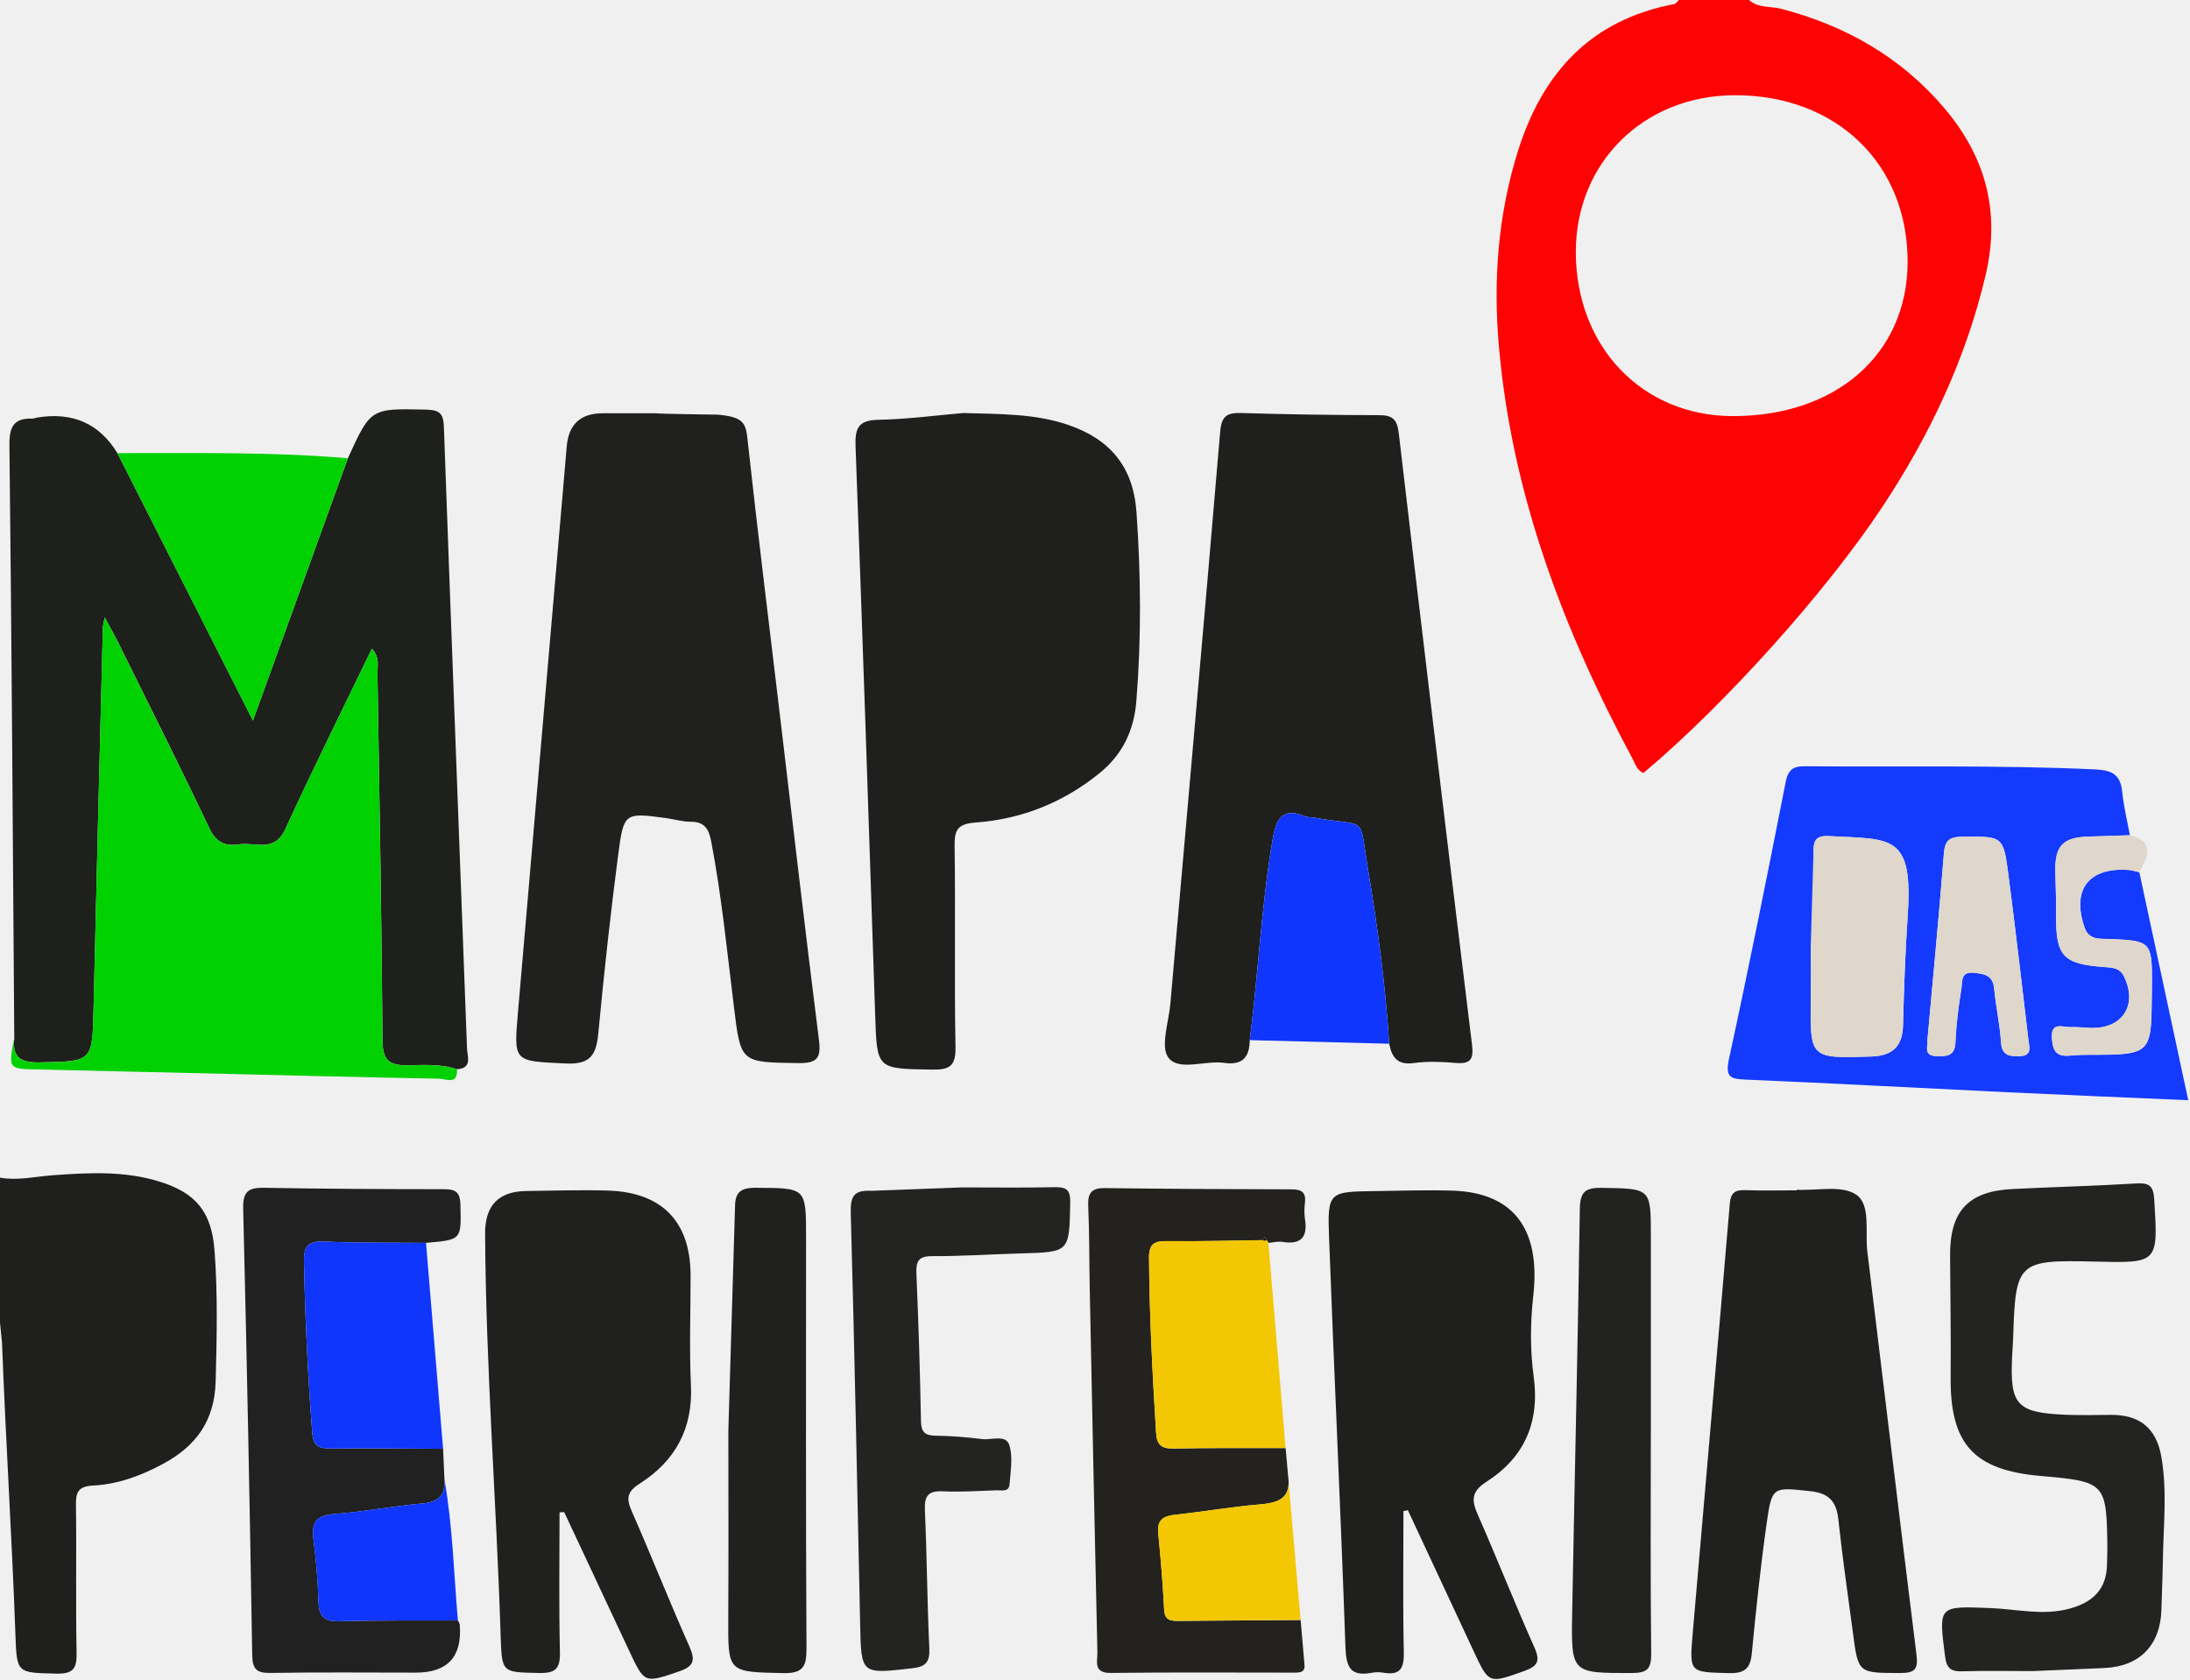
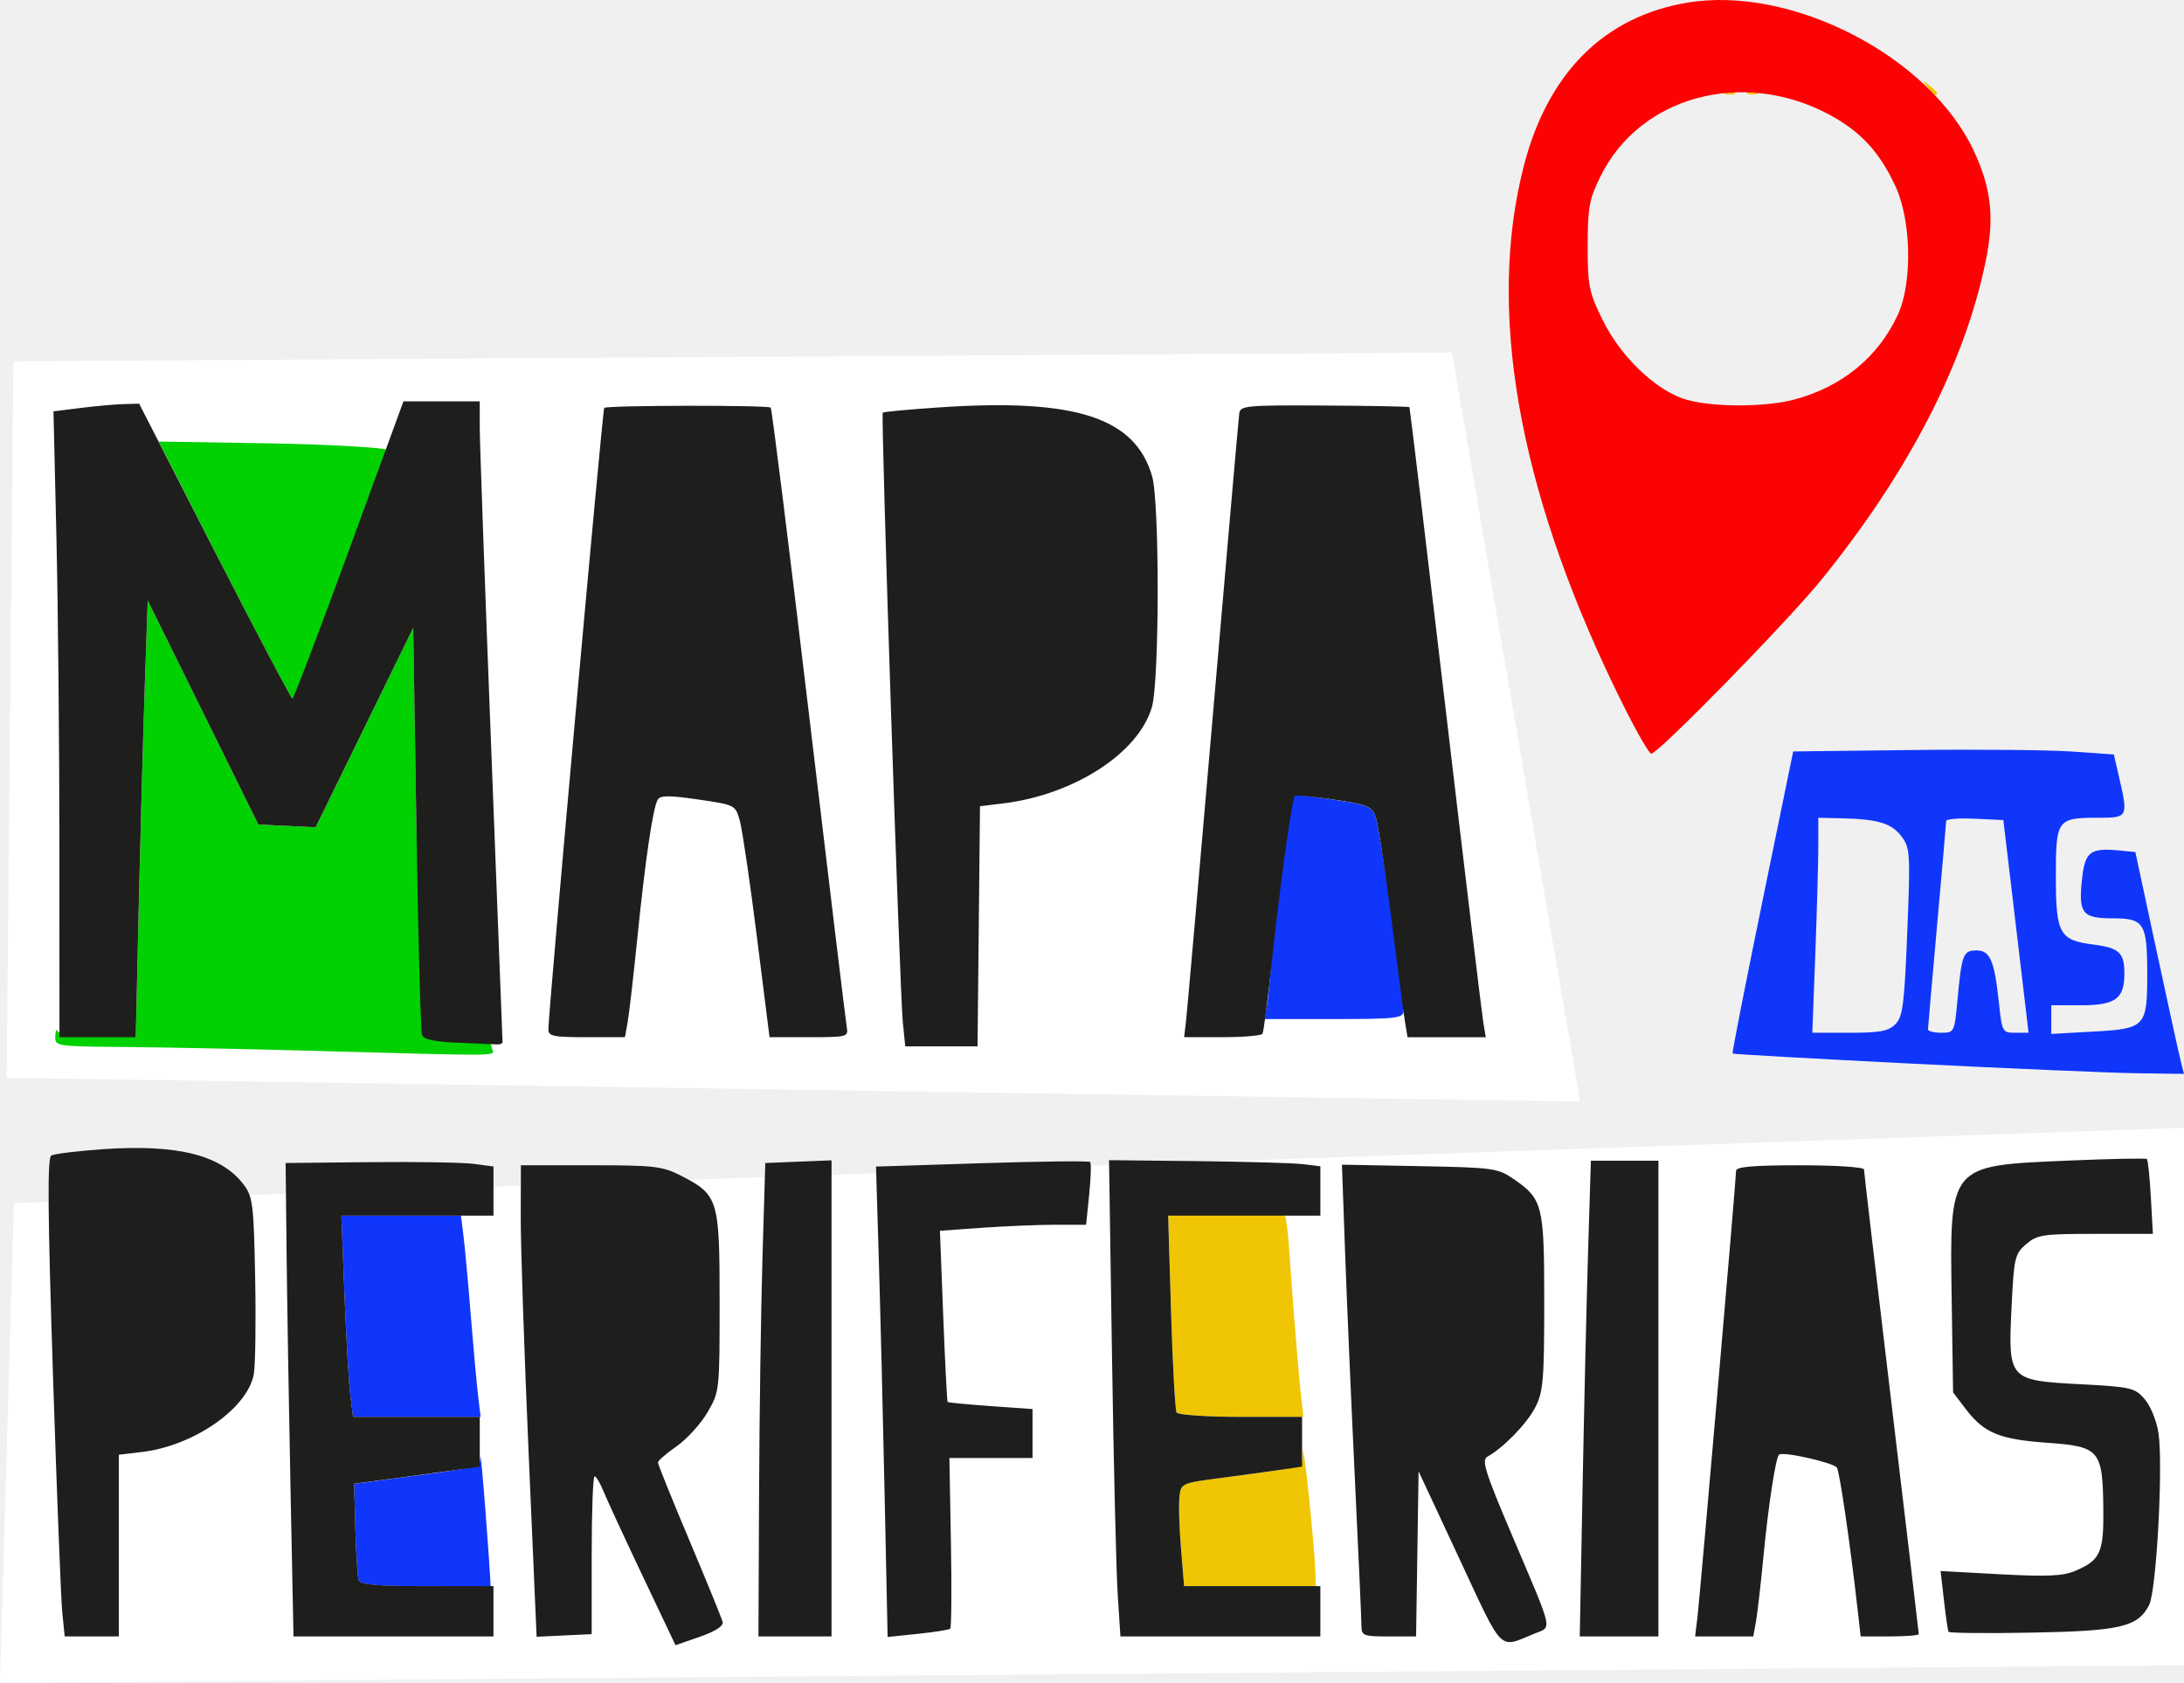
- <svg xmlns="http://www.w3.org/2000/svg" width="511" height="392" viewBox="0 0 511 392" fill="none">
-   <path d="M408.11 0C410.26 1.94 413.13 1.4 415.64 2.06C430.64 5.99 443.55 13.33 453.64 25.19C463.29 36.54 466.81 49.35 463.31 64.21C458.71 83.74 450.32 101.46 439.35 118.09C426.15 138.09 402.34 164.56 383.47 180.38C381.94 179.77 381.56 178.24 380.9 177C364.73 146.85 352.78 115.32 349.75 80.92C348.38 65.4 349.52 50.08 354.22 35.15C359.94 16.97 371.21 4.62 390.63 0.96C391.05 0.88 391.38 0.33 391.75 0C397.21 0 402.66 0 408.12 0L408.11 0ZM404.3 97.1C428.43 97.14 444.99 82.62 445.11 61.3C445.24 38.32 428.54 22.15 404.74 22.22C383.51 22.29 367.65 37.97 367.69 58.86C367.73 80.93 383.18 97.07 404.3 97.1Z" fill="#FE0303" />
-   <path d="M0 274.82C4.15 275.55 8.23 274.55 12.33 274.25C20.69 273.64 29.05 273.2 37.21 275.73C45.85 278.41 49.38 282.91 50.06 291.86C50.83 302.02 50.58 312.18 50.32 322.36C50.09 331.43 45.83 337.36 38.23 341.5C33.06 344.31 27.59 346.36 21.74 346.66C18.22 346.84 17.67 348.22 17.72 351.31C17.88 362.76 17.64 374.21 17.87 385.65C17.95 389.34 17.13 390.64 13.17 390.55C3.99 390.33 3.92 390.55 3.6 381.51C2.79 358.81 1.32 335.98 0.47 313.28L0 308.63L0 274.82Z" fill="#1F1F1D" />
-   <path d="M3.33 242.25C2.99 196.14 2.73 150.03 2.2 103.92C2.15 99.52 3.23 97.55 7.61 97.67C7.96 97.67 8.32 97.5 8.67 97.44C16.936 96.073 23.177 98.837 27.39 105.73C37.7 126.09 48.02 146.45 59.02 168.16C66.8 146.65 73.99 126.79 81.18 106.92C86.52 95.21 86.52 95.3 99.39 95.59C102.31 95.66 103.45 96.27 103.57 99.48C105.3 147.88 107.18 196.27 108.97 244.67C109.04 246.53 110.28 249.29 106.64 249.51C102.76 248.19 98.7 248.56 94.75 248.58C90.48 248.6 89.29 247.02 89.26 242.8C89.03 214.27 88.54 185.75 88.08 157.23C88.05 155.46 88.68 153.43 86.77 151.37C79.86 165.7 72.99 179.49 66.57 193.49C64.01 199.08 59.52 196.46 55.76 197.03C52.65 197.51 50.46 196.66 48.87 193.32C42.02 178.88 34.83 164.6 27.74 150.27C26.82 148.41 25.79 146.61 24.43 144.07C24.17 145.51 24.01 145.99 24 146.48C23.26 176.08 22.51 205.68 21.83 235.29C21.54 247.87 21.61 247.66 9.24 247.91C4.76 248 2.82 246.72 3.34 242.23L3.33 242.25Z" fill="#1E201C" />
-   <path d="M167.32 96.75C174.18 97.33 174.04 99.04 174.56 103.78C176.79 124.16 179.32 144.51 181.74 164.87C184.83 190.82 187.82 216.77 191.09 242.69C191.64 247.08 190.54 248.14 186.21 248.08C172.67 247.88 172.85 248.04 171.21 234.64C169.64 221.86 168.37 209.04 165.95 196.37C165.4 193.48 164.43 191.75 161.16 191.76C159.19 191.76 157.22 191.14 155.25 190.88C145.8 189.63 145.53 189.61 144.26 199.32C142.45 213.17 140.94 227.06 139.62 240.97C139.14 246.02 137.95 248.47 131.95 248.17C119.81 247.57 119.84 248 120.88 235.99C124.68 192.05 128.46 148.11 132.24 104.16C132.68 99.013 135.476 96.44 140.63 96.44C144.81 96.44 148.99 96.44 153.17 96.44C153.17 96.58 167.32 96.76 167.32 96.76V96.75Z" fill="#20201E" />
-   <path d="M291.61 242.71C291.56 246.67 289.95 248.66 285.62 248.03C281.19 247.39 275.14 250.01 272.67 246.86C270.68 244.33 272.7 238.58 273.08 234.27C276.97 189.79 280.95 145.31 284.7 100.82C285.01 97.16 286.19 96.28 289.57 96.38C300.28 96.7 311 96.87 321.72 96.88C324.85 96.88 325.99 97.75 326.38 101.09C331.95 148.67 337.66 196.23 343.47 243.78C343.89 247.23 343.12 248.34 339.64 248.04C336.39 247.76 333.06 247.63 329.85 248.07C326.04 248.59 324.74 246.7 324.15 243.55C323.28 229.81 321.42 216.17 319.17 202.63C317.02 189.67 319.31 193.11 306.69 190.8C305.98 190.67 305.19 190.77 304.54 190.5C299.15 188.25 297.76 191.14 296.96 195.82C294.29 211.35 293.61 227.1 291.61 242.7V242.71Z" fill="#1F1F1D" />
-   <path d="M224.76 96.38C233.59 96.64 241.58 96.52 249.3 99.17C259.05 102.53 264.44 108.93 265.18 119.54C266.21 134.24 266.33 148.89 265.15 163.59C264.59 170.54 261.9 176.09 256.51 180.46C248.08 187.29 238.38 191.16 227.65 191.94C223.49 192.24 222.68 193.6 222.74 197.47C222.97 213.08 222.65 228.69 222.95 244.3C223.04 248.77 221.6 249.67 217.46 249.6C204.56 249.39 204.63 249.56 204.21 236.95C202.74 192.69 201.28 148.42 199.63 104.16C199.47 99.88 200.29 98.05 204.97 97.96C211.85 97.82 218.72 96.9 224.75 96.38H224.76Z" fill="#1F1F1D" />
-   <path d="M3.33 242.25C2.81 246.74 4.75 248.02 9.23 247.93C21.6 247.68 21.53 247.9 21.82 235.31C22.5 205.71 23.26 176.1 23.99 146.5C24 146.02 24.16 145.53 24.42 144.09C25.78 146.63 26.82 148.43 27.73 150.29C34.82 164.62 42.01 178.9 48.86 193.34C50.44 196.68 52.63 197.53 55.75 197.05C59.51 196.48 64 199.1 66.56 193.51C72.97 179.51 79.85 165.71 86.76 151.39C88.68 153.45 88.05 155.47 88.07 157.25C88.53 185.77 89.02 214.3 89.25 242.82C89.28 247.05 90.47 248.62 94.74 248.6C98.69 248.58 102.75 248.21 106.63 249.53C106.87 253.27 103.99 251.74 102.47 251.72C83.05 251.36 63.63 250.85 44.22 250.39C32.42 250.11 20.63 249.83 8.83 249.57C1.91 249.42 1.91 249.45 3.32 242.26L3.33 242.25Z" fill="#01D001" />
-   <path d="M499.18 203.53C502.94 221.07 506.71 238.61 510.59 256.74C496.35 256.12 482.42 255.55 468.5 254.89C448.16 253.92 427.84 252.8 407.5 251.94C403.92 251.79 402.47 251.53 403.42 247.15C408.08 225.7 412.4 204.17 416.63 182.63C417.21 179.68 418.27 178.78 421.2 178.81C443.74 179.02 466.28 178.5 488.82 179.54C492.74 179.72 494.77 180.7 495.18 184.76C495.52 188.18 496.36 191.54 496.97 194.93C493.7 195.03 490.43 195.12 487.16 195.24C481.33 195.45 479.47 197.44 479.58 203.34C479.64 206.61 479.81 209.88 479.77 213.14C479.64 223.12 481.24 224.97 491.05 225.68C492.91 225.81 494.59 225.82 495.6 227.87C498.85 234.43 495.35 240.05 488.02 239.89C486.38 239.85 484.75 239.64 483.12 239.69C481.24 239.75 478.52 238.32 478.79 242.36C478.99 245.28 479.85 246.65 483.03 246.34C486.1 246.04 489.21 246.2 492.3 246.13C500.67 245.93 501.89 244.67 502.04 236.13C502.08 233.95 502.12 231.77 502.13 229.59C502.18 219.79 501.9 219.51 492.29 219.14C489.99 219.05 487.44 219.46 486.4 216.44C483.38 207.64 487.3 202.42 496.56 203.01C497.45 203.07 498.32 203.37 499.2 203.56L499.18 203.53ZM423.21 220.51C422.98 220.51 422.75 220.51 422.52 220.51C422.52 224.68 422.56 228.86 422.52 233.03C422.35 247.03 422.33 246.99 436.54 246.55C441.36 246.4 443.91 244.39 444.04 239.33C444.26 230.81 444.55 222.28 445.13 213.77C446.44 194.6 441.46 195.89 426.85 195.11C423.87 194.95 423.11 195.97 423.17 198.74C423.31 205.99 423.22 213.25 423.22 220.51H423.21ZM449.73 242.79C449.84 244.21 448.75 246.41 451.89 246.46C454.28 246.5 456.11 246.48 456.26 243.25C456.45 239.09 456.97 234.92 457.64 230.8C457.89 229.3 457.39 226.74 460.34 227C462.73 227.21 465.02 227.41 465.31 230.72C465.68 234.87 466.63 238.98 466.89 243.14C467.08 246.25 468.67 246.52 471.16 246.47C474.28 246.4 473.5 244.36 473.3 242.67C471.78 229.87 470.3 217.06 468.64 204.27C467.44 195.01 467.33 195.16 457.85 195.26C454.87 195.29 453.81 196.1 453.57 199.16C452.43 213.65 451.04 228.11 449.72 242.78L449.73 242.79Z" fill="#143AFD" />
-   <path d="M130.56 352.92C130.56 363.81 130.39 374.7 130.65 385.58C130.74 389.45 129.57 390.48 125.78 390.4C117.04 390.22 117.1 390.42 116.81 381.53C115.82 350.3 113.37 319.12 113.19 287.86C113.15 281.32 116.343 278.01 122.77 277.93C129.13 277.86 135.5 277.63 141.86 277.83C154.54 278.22 161.13 285.13 161.14 297.67C161.14 306.21 160.82 314.77 161.22 323.29C161.69 333.41 157.54 340.93 149.29 346.19C146.3 348.09 146.08 349.64 147.4 352.64C152 363.09 156.19 373.71 160.83 384.15C162.25 387.35 162.01 388.82 158.49 390.02C150.37 392.78 150.42 392.94 146.8 385.21C141.74 374.43 136.69 363.64 131.64 352.86C131.28 352.88 130.93 352.9 130.57 352.92H130.56Z" fill="#20201E" />
-   <path d="M327.47 352.62C327.47 363.6 327.31 374.58 327.56 385.56C327.64 389.29 326.73 391 322.83 390.34C321.9 390.18 320.96 390.18 320.03 390.36C314.93 391.31 314.09 388.85 313.93 384.17C312.83 352.43 311.3 320.71 310.12 288.97C309.71 278.12 309.99 278.09 320.83 277.95C326.82 277.87 332.82 277.66 338.81 277.84C353.06 278.26 359.52 286.7 357.77 302.32C357.06 308.62 357.01 314.98 357.86 321.26C359.37 332.34 355.31 340.35 346.89 345.74C343.23 348.09 343.34 350.12 344.84 353.52C349.36 363.79 353.48 374.24 358.05 384.49C359.48 387.71 358.7 388.86 355.63 389.95C347.4 392.88 347.44 393 343.87 385.36C338.74 374.38 333.62 363.39 328.5 352.41L327.5 352.63L327.47 352.62Z" fill="#1F1F1D" />
-   <path d="M419.28 277.64C423.99 277.87 429.79 276.51 433.11 278.78C436.58 281.15 435.15 287.45 435.71 292.04C439.55 323.4 443.27 354.77 447.18 386.13C447.61 389.6 446.76 390.42 443.32 390.41C433.61 390.37 433.6 390.54 432.35 381.05C431.19 372.23 429.89 363.43 428.95 354.58C428.5 350.31 426.71 348.42 422.3 347.96C413.65 347.06 413.45 346.78 412.21 355.55C410.79 365.61 409.73 375.73 408.75 385.85C408.4 389.49 406.98 390.53 403.31 390.43C394.33 390.19 394.17 390.39 394.94 381.43C397.8 347.95 400.79 314.48 403.61 281C403.83 278.34 404.79 277.64 407.26 277.73C411.25 277.89 415.26 277.77 419.26 277.77C419.26 277.73 419.26 277.69 419.26 277.65L419.28 277.64Z" fill="#20201E" />
-   <path d="M491.21 389.23C499.41 388.82 504.13 383.73 504.33 375.6C504.42 371.79 504.62 367.98 504.67 364.17C504.78 356.01 505.75 347.83 504.27 339.72C503.07 333.17 499.13 330.11 492.49 330.17C489.04 330.2 485.58 330.29 482.14 330.15C470.54 329.67 468.93 327.9 469.5 316.46C469.57 315.01 469.7 313.56 469.74 312.11C470.28 294.47 470.82 293.96 488.72 294.4C503.68 294.77 503.57 294.77 502.65 279.81C502.45 276.58 501.33 275.99 498.37 276.17C488.76 276.76 479.13 276.98 469.52 277.47C459.22 278 454.96 282.64 455.02 293.02C455.08 302.46 455.23 311.9 455.15 321.34C455.01 336.94 460.48 343.05 476.1 344.42C491.39 345.76 491.56 345.95 491.72 361.49C491.73 362.58 491.64 363.67 491.64 364.76C491.64 370.78 488.42 373.93 482.77 375.42C476.56 377.06 470.48 375.48 464.35 375.25C452.21 374.78 452.34 374.68 453.85 386.55C454.22 389.47 455.33 390.09 457.98 390.01C463.42 389.84 468.88 389.96 474.32 389.96L491.21 389.24V389.23Z" fill="#232321" />
-   <path d="M103.39 338.09C103.49 340.43 103.6 342.77 103.7 345.12C104.02 348.9 102.34 350.51 98.5 350.85C91.64 351.46 84.85 352.79 77.99 353.3C73.94 353.6 72.63 355.14 73.12 359.06C73.73 363.91 74.19 368.8 74.31 373.68C74.4 377.11 75.49 378.43 79.11 378.33C88.36 378.07 97.61 378.19 106.87 378.16C107.01 378.49 107.25 378.82 107.28 379.16C107.867 386.6 104.45 390.32 97.03 390.32C85.76 390.32 74.48 390.2 63.21 390.39C59.95 390.44 58.91 389.65 58.85 386.2C58.29 351.5 57.6 316.81 56.74 282.11C56.64 278.22 57.81 277.11 61.53 277.18C75.52 277.43 89.52 277.5 103.52 277.51C106.15 277.51 107.35 278.02 107.43 281.08C107.63 289.31 107.8 289.3 99.4 290.03C91.4 289.95 83.4 290.06 75.42 289.72C71.62 289.56 70.86 291.14 70.93 294.49C71.19 307.75 71.84 320.99 72.84 334.22C73.08 337.45 74.36 338.05 77.21 338.02C85.94 337.92 94.66 338.05 103.39 338.09Z" fill="#202120" />
-   <path d="M303.48 378.02L304.39 388.57C304.55 390.43 302.97 390.32 301.7 390.32C287.52 390.32 273.34 390.22 259.16 390.39C255.03 390.44 256.1 387.64 256.06 385.59C255.42 357.25 254.84 328.92 254.27 300.58C254.14 294.22 254.21 287.86 253.92 281.51C253.78 278.52 254.58 277.21 257.76 277.25C272.3 277.43 286.84 277.52 301.39 277.54C303.7 277.54 304.77 278.23 304.49 280.65C304.34 281.91 304.3 283.22 304.49 284.46C305.18 288.72 303.57 290.5 299.22 289.8C298.18 289.63 297.06 289.94 295.97 290.03C295.82 289.84 295.69 289.63 295.59 289.41C295.43 289.15 295.27 288.89 295.11 288.63C294.93 288.89 294.75 289.15 294.57 289.41C287.13 289.5 279.68 289.73 272.24 289.63C269.25 289.59 268.08 290.37 268.11 293.56C268.21 307.19 268.92 320.8 269.76 334.4C269.93 337.2 271.03 338.08 273.8 338.03C282.52 337.87 291.25 337.94 299.98 337.93C300.17 340.09 300.36 342.25 300.56 344.41C301.35 349.44 298.55 350.69 294.16 351.05C287.5 351.61 280.9 352.76 274.26 353.47C271.46 353.77 269.94 354.64 270.26 357.8C270.85 363.73 271.34 369.67 271.64 375.62C271.78 378.35 273.43 378.27 275.31 378.25C284.71 378.17 294.1 378.11 303.5 378.04L303.48 378.02Z" fill="#23221F" />
-   <path d="M224.23 277.09C231.5 277.09 238.77 277.2 246.04 277.04C248.81 276.98 249.78 277.61 249.72 280.64C249.5 292.2 249.62 292.18 238.26 292.49C231.35 292.68 224.45 293.16 217.55 293.13C214.28 293.11 213.71 294.33 213.83 297.25C214.32 308.69 214.68 320.13 214.89 331.57C214.94 334.19 215.8 335 218.34 335.03C221.97 335.07 225.61 335.38 229.21 335.82C231.4 336.09 234.71 334.68 235.51 337.22C236.39 340.01 235.79 343.33 235.56 346.4C235.42 348.24 233.68 347.73 232.51 347.77C228.33 347.92 224.14 348.2 219.97 348.01C216.55 347.86 215.66 349.1 215.81 352.42C216.29 363.13 216.33 373.86 216.84 384.56C217 387.84 216.06 388.94 212.8 389.31C200.88 390.66 200.95 390.78 200.7 378.95C200.03 346.98 199.38 315 198.51 283.03C198.4 278.97 199.34 277.67 203.49 277.88L224.21 277.1L224.23 277.09Z" fill="#232321" />
-   <path d="M385.19 334.18C385.19 351.42 385.08 368.66 385.28 385.9C385.32 389.52 384.27 390.4 380.75 390.41C366.68 390.42 366.58 390.54 366.84 376.39C367.41 345 368.17 313.62 368.62 282.24C368.68 278.12 369.84 277.12 373.85 277.19C385.19 277.4 385.2 277.21 385.2 288.46C385.2 303.7 385.2 318.95 385.2 334.19L385.19 334.18Z" fill="#222220" />
-   <path d="M169.95 333.84C169.95 348.36 170.01 362.88 169.93 377.4C169.86 390.37 169.8 390.13 182.68 390.43C187.43 390.54 188.2 388.9 188.18 384.6C188 352.65 188.08 320.7 188.08 288.75C188.08 277.08 188.08 277.25 176.39 277.18C172.51 277.16 171.45 278.39 171.49 282.12L169.95 333.84Z" fill="#20201E" />
-   <path d="M81.18 106.93C73.99 126.8 66.8 146.66 59.02 168.17C48.02 146.46 37.71 126.1 27.39 105.74C45.33 105.77 63.27 105.4 81.18 106.94V106.93Z" fill="#01D001" />
-   <path d="M295.58 289.39C295.68 289.61 295.81 289.82 295.96 290.01C297.3 305.97 298.63 321.94 299.97 337.9C291.24 337.92 282.52 337.84 273.79 338C271.02 338.05 269.92 337.17 269.75 334.37C268.91 320.77 268.19 307.17 268.1 293.53C268.08 290.34 269.25 289.56 272.23 289.6C279.67 289.7 287.12 289.48 294.56 289.38L295.07 289.55L295.58 289.38V289.39Z" fill="#F3C703" />
-   <path d="M103.39 338.09C94.66 338.05 85.93 337.92 77.21 338.02C74.36 338.05 73.08 337.45 72.84 334.22C71.84 320.99 71.19 307.76 70.93 294.49C70.86 291.14 71.62 289.57 75.42 289.72C83.4 290.05 91.41 289.95 99.4 290.03C100.73 306.05 102.06 322.06 103.39 338.08V338.09Z" fill="#1036FB" />
-   <path d="M291.61 242.71C293.61 227.11 294.3 211.36 296.96 195.83C297.76 191.15 299.15 188.26 304.54 190.51C305.18 190.78 305.98 190.67 306.69 190.81C319.32 193.13 317.02 189.69 319.17 202.64C321.42 216.19 323.28 229.83 324.15 243.56C313.3 243.28 302.45 243 291.61 242.72V242.71Z" fill="#1036FB" />
-   <path d="M106.86 378.16C97.611 378.19 88.35 378.06 79.1 378.33C75.481 378.43 74.391 377.11 74.3 373.68C74.18 368.8 73.721 363.91 73.111 359.06C72.621 355.15 73.93 353.61 77.981 353.3C84.841 352.78 91.63 351.45 98.49 350.85C102.33 350.51 104.01 348.9 103.69 345.12C105.62 356.05 105.89 367.14 106.84 378.16H106.86Z" fill="#1036FB" />
-   <path d="M303.48 378.02C294.08 378.09 284.69 378.15 275.29 378.23C273.41 378.25 271.76 378.33 271.62 375.6C271.31 369.65 270.83 363.71 270.24 357.78C269.93 354.63 271.44 353.75 274.24 353.45C280.89 352.74 287.49 351.59 294.14 351.03C298.53 350.66 301.33 349.42 300.54 344.39C301.52 355.61 302.5 366.82 303.48 378.02Z" fill="#F3C703" />
-   <path d="M499.18 203.53C498.3 203.34 497.43 203.04 496.54 202.98C487.28 202.4 483.36 207.62 486.38 216.41C487.42 219.43 489.97 219.02 492.27 219.11C501.88 219.49 502.16 219.77 502.11 229.56C502.1 231.74 502.06 233.92 502.02 236.1C501.87 244.64 500.65 245.9 492.28 246.1C489.19 246.17 486.08 246.01 483.01 246.31C479.84 246.62 478.97 245.26 478.77 242.33C478.5 238.3 481.21 239.72 483.1 239.66C484.73 239.61 486.37 239.82 488 239.86C495.33 240.02 498.83 234.4 495.58 227.84C494.57 225.8 492.89 225.79 491.03 225.65C481.22 224.94 479.63 223.1 479.75 213.11C479.79 209.84 479.62 206.57 479.56 203.31C479.45 197.41 481.31 195.42 487.14 195.21C490.41 195.09 493.68 195.01 496.95 194.9C502.88 196.43 501.13 199.94 499.16 203.5L499.18 203.53Z" fill="#DFD6CC" />
-   <path d="M423.16 198.74C423.11 195.96 423.86 194.95 426.84 195.11C441.45 195.89 446.43 194.6 445.12 213.77C444.54 222.28 444.25 230.8 444.03 239.33C443.9 244.39 441.34 246.4 436.53 246.55C422.33 246.99 422.34 247.04 422.51 233.03C422.56 228.86 422.51 224.68 422.51 220.51L423.15 198.74H423.16Z" fill="#DFD6CC" />
-   <path d="M449.73 242.78C451.05 228.11 452.44 213.64 453.58 199.16C453.82 196.1 454.89 195.29 457.86 195.26C467.34 195.16 467.45 195.01 468.65 204.27C470.31 217.06 471.79 229.87 473.31 242.67C473.51 244.36 474.29 246.4 471.17 246.47C468.68 246.52 467.09 246.26 466.9 243.14C466.65 238.98 465.69 234.87 465.32 230.72C465.03 227.41 462.74 227.21 460.35 227C457.4 226.74 457.9 229.3 457.65 230.8C456.98 234.92 456.46 239.08 456.27 243.25C456.12 246.47 454.28 246.5 451.9 246.46C448.75 246.4 449.85 244.21 449.74 242.79L449.73 242.78Z" fill="#DFD6CC" />
-   <path d="M295.58 289.39L295.07 289.56L294.56 289.39C294.74 289.13 294.92 288.87 295.1 288.61C295.26 288.87 295.42 289.13 295.58 289.39Z" fill="#1E201C" />
+ <svg xmlns="http://www.w3.org/2000/svg" width="178.98" height="137.95" version="1.1" viewBox="0 0 178.98 137.95" xml:space="preserve">
+   <g transform="translate(-6.5156 -26.775)">
+     <g transform="translate(-2.8332 -1.6559)">
+       <path d="m10.447 58.047 117.89-0.718 10.499 61.398-128.94-1.946z" fill="#fff" />
+       <path d="m10.488 127.06 177.84-6.178v44.051l-178.98 1.441z" fill="#fff" />
+       <g transform="matrix(1.415 0 0 1.4171 -37.414 -9.4159)" stroke-width=".706">
+         <path d="m101.45 116.27c-0.1-1.201-0.14-2.54-0.09-2.977 0.09-0.789 0.104-0.796 2.472-1.106 4.94-0.647 4.626-0.547 4.666-1.49 0.034-0.795 0.69 5.467 0.736 7.028l0.022 0.728h-7.625zm-0.255-7.858c-0.085-0.138-0.23-2.757-0.322-5.821l-0.167-5.57 5.379-0.733c1.641-0.223 1.416 0.115 1.847 5.76 0.161 2.11 0.363 4.462 0.448 5.226l0.155 1.389h-3.593c-1.979 0-3.662-0.113-3.748-0.251zm31.824-76.394c0.191-0.076 0.419-0.067 0.507 0.021 0.088 0.088-0.068 0.15-0.347 0.139-0.308-0.013-0.371-0.075-0.16-0.16zm1.323 0c0.191-0.076 0.419-0.067 0.507 0.021 0.088 0.088-0.068 0.15-0.347 0.139-0.308-0.013-0.371-0.075-0.16-0.16zm10.335-0.282c-0.329-0.42-0.32-0.429 0.1-0.1 0.441 0.346 0.581 0.563 0.363 0.563-0.055 0-0.263-0.208-0.463-0.463z" fill="#f0c503" />
+         <path d="m53.821 118.13c-0.064-0.182-0.15-1.515-0.19-2.963l-0.074-2.632 2.514-0.333c4.988-0.66 4.76-0.602 4.796-1.232 0.032-0.545 0.556 6.333 0.603 7.615 0.022 0.591 0.13-0.124-3.688-0.124-2.837 0-3.875-0.087-3.961-0.331zm-0.485-10.716c-0.086-0.691-0.238-3.311-0.338-5.821l-0.18-4.564h6.925l0.143 1.125c0.079 0.618 0.268 2.672 0.421 4.564s0.345 4.005 0.427 4.696l0.15 1.257h-7.39zm90.444-19.181c-5.675-0.285-10.35-0.548-10.388-0.583s0.736-3.982 1.72-8.77l1.789-8.706 6.879-0.082c3.784-0.045 7.962-0.005 9.286 0.088l2.407 0.169 0.305 1.321c0.53 2.296 0.508 2.339-1.168 2.339-2.434 0-2.496 0.085-2.496 3.408 0 3.3 0.208 3.678 2.162 3.926 1.508 0.192 1.806 0.469 1.806 1.675 0 1.468-0.51 1.839-2.532 1.839h-1.701v1.656l2.427-0.134c3.024-0.166 3.13-0.278 3.13-3.311 0-2.95-0.175-3.239-1.961-3.239-1.794 0-2.023-0.276-1.824-2.198 0.172-1.67 0.46-1.894 2.214-1.724l0.883 0.086 1.223 5.689c0.673 3.129 1.306 6.016 1.408 6.416l0.185 0.728-2.717-0.037c-1.494-0.021-7.361-0.271-13.036-0.556zm-0.961-2.281c0.43-0.43 0.519-1.122 0.689-5.324 0.184-4.553 0.166-4.869-0.323-5.525-0.575-0.77-1.366-1.014-3.439-1.061l-1.389-0.031-7.9e-4 1.654c-5.3e-4 0.909-0.079 3.708-0.174 6.218l-0.173 4.564h2.158c1.754 0 2.251-0.092 2.652-0.494zm3.599-1.424c0.243-2.618 0.33-2.844 1.091-2.844 0.795 0 1.044 0.571 1.303 2.99 0.186 1.735 0.206 1.773 0.955 1.773h0.765l-0.178-1.521c-0.098-0.837-0.426-3.605-0.73-6.152l-0.552-4.63-1.654-0.079c-0.909-0.043-1.655 0.016-1.657 0.132-2e-3 0.116-0.238 2.83-0.526 6.032s-0.524 5.91-0.526 6.019c-2e-3 0.109 0.342 0.198 0.764 0.198 0.759 0 0.769-0.019 0.945-1.918zm-39.963 0.132c0.088-0.546 0.246-2.722 0.465-4.832 0.484-4.678 0.86-7.152 1.161-7.152 0.125 0 1.263 0.147 2.371 0.312 1.763 0.262 2.046 0.381 2.262 0.95 0.232 0.609 1.624 10.17 1.624 11.223 0 0.445-0.364 0.493-4.05 0.493h-3.992z" fill="#1036fb" />
+         <path d="m126.52 66.399c-5.577-11.59-7.353-21.829-5.218-30.097 1.39-5.386 4.664-8.645 9.484-9.444 6.036-1 13.986 3.1 16.559 8.54 1.036 2.191 1.224 3.913 0.703 6.433-1.222 5.907-4.45 12.16-9.497 18.392-1.943 2.399-9.464 10.081-9.868 10.079-0.157-5.29e-4 -1.13-1.757-2.163-3.904zm10.454-16.583c2.753-0.733 4.855-2.454 5.988-4.901 0.851-1.84 0.785-5.45-0.137-7.434-0.925-1.991-2.038-3.189-3.86-4.157-5.002-2.659-10.953-1.041-13.231 3.598-0.648 1.319-0.735 1.798-0.735 4.017 0 2.312 0.071 2.664 0.868 4.282 1.006 2.045 2.937 3.936 4.629 4.535 1.432 0.507 4.688 0.537 6.479 0.061z" fill="#fd0202" />
+         <path d="m51.044 87.487c-3.565-0.098-8.357-0.195-10.649-0.215-4.141-0.036-4.167-0.04-4.146-0.632 0.011-0.327 0.081-0.446 0.154-0.265 0.092 0.227 1.099-0.527 2.556-0.161l1.953 0.492 0.174-7.607c0.096-4.184 0.252-9.869 0.346-12.634l0.172-5.027 6.408 12.965 3.321 0.158 5.649-11.535 0.185 11.593c0.102 6.376 1.346 7.666 1.424 7.869 0.098 0.256 1.159 1.852 2.075 2.819 0.566 0.598 0.827 1.914 0.898 2.128 0.12 0.362 0.604 0.36-10.518 0.053zm-4.996-27.802-3.805-7.436 6.368 0.102c3.502 0.056 6.685 0.258 6.788 0.362 0.186 0.186-5.161 14.41-5.413 14.409-0.073-2.65e-4 -1.845-3.347-3.937-7.437z" fill="#01d001" />
+         <path d="m70.258 117.85c-1.052-2.214-2.069-4.413-2.261-4.886-0.192-0.473-0.423-0.86-0.515-0.86-0.091-1e-4 -0.166 2.054-0.166 4.564v4.564l-1.595 0.077-1.595 0.077-0.464-10.661c-0.255-5.863-0.46-12-0.455-13.637l0.009-2.977h4.045c3.673 0 4.152 0.055 5.21 0.595 2.179 1.114 2.254 1.356 2.254 7.296 0 5.173-0.004 5.213-0.711 6.415-0.391 0.665-1.195 1.544-1.786 1.954-0.591 0.41-1.075 0.83-1.075 0.934s0.824 2.142 1.831 4.528c1.007 2.386 1.87 4.501 1.918 4.7 0.056 0.23-0.422 0.538-1.321 0.851l-1.409 0.49zm47.305-0.992-2.357-5.045-0.144 9.553h-1.581c-1.463 0-1.582-0.044-1.583-0.595-5.3e-4 -0.327-0.173-4.167-0.382-8.533-0.21-4.366-0.464-10.238-0.565-13.049l-0.184-5.111 4.489 0.084c4.263 0.08 4.537 0.117 5.436 0.733 1.709 1.173 1.791 1.496 1.791 7.141 0 4.49-0.058 5.177-0.514 6.07-0.479 0.94-1.832 2.334-2.776 2.862-0.351 0.197-0.141 0.866 1.442 4.586 2.422 5.691 2.317 5.225 1.272 5.652-2.091 0.856-1.756 1.192-4.344-4.348zm-80.908 3.118c-0.077-0.764-0.321-6.98-0.542-13.813-0.302-9.336-0.326-12.47-0.098-12.611 0.167-0.103 1.528-0.271 3.023-0.373 4.322-0.295 6.855 0.351 8.143 2.078 0.507 0.68 0.565 1.16 0.645 5.395 0.049 2.557 0.012 5.056-0.081 5.553-0.372 1.984-3.48 4.138-6.483 4.493l-1.33 0.158v10.51h-3.137zm13.221-7.011c-0.094-4.62-0.197-10.782-0.229-13.692l-0.058-5.292 4.895-0.05c2.692-0.028 5.401 0.018 6.019 0.101l1.125 0.151v2.841h-8.809l0.18 4.564c0.099 2.51 0.251 5.13 0.338 5.821l0.157 1.257h7.34v2.878l-1.125 0.16c-0.618 0.088-2.256 0.31-3.638 0.493l-2.514 0.333 0.074 2.632c0.04 1.448 0.126 2.781 0.19 2.963 0.086 0.244 1.124 0.331 3.961 0.331h3.845v2.91h-11.581zm27.134 0.132c0.02-4.548 0.109-10.709 0.198-13.692l0.162-5.424 3.837-0.155v27.54h-4.233zm7.273 0.149c-0.094-4.484-0.246-10.607-0.336-13.606l-0.164-5.453 6.139-0.195c3.377-0.107 6.195-0.139 6.263-0.07 0.068 0.068 0.043 0.913-0.055 1.877l-0.18 1.753h-1.775c-0.976 0-2.881 0.079-4.233 0.174l-2.458 0.174 0.191 4.919c0.105 2.705 0.22 4.948 0.256 4.985 0.036 0.036 1.157 0.143 2.491 0.238l2.426 0.172v2.831h-4.815l0.088 4.877c0.048 2.683 0.03 4.93-0.04 4.995-0.07 0.065-0.915 0.199-1.877 0.299l-1.749 0.182zm13.497 5.671c-0.087-1.346-0.236-7.544-0.33-13.774l-0.172-11.327 5.128 0.056c2.82 0.031 5.574 0.11 6.12 0.177l0.992 0.121v2.853h-8.815l0.167 5.57c0.092 3.063 0.237 5.683 0.322 5.821 0.085 0.138 1.755 0.251 3.711 0.251h3.556v2.878l-1.125 0.167c-0.618 0.092-2.196 0.308-3.506 0.479-2.368 0.31-2.382 0.316-2.472 1.106-0.05 0.437-0.01 1.776 0.09 2.977l0.181 2.183h7.89v2.91h-11.579zm26.925-6.218c0.09-4.766 0.235-10.957 0.322-13.758l0.158-5.093h3.911v27.517h-4.555zm6.653 7.541c0.153-1.267 2.236-25.316 2.236-25.81 0-0.232 0.997-0.318 3.704-0.318 2.057 0 3.704 0.107 3.704 0.241 0 0.133 0.714 6.206 1.587 13.495 0.873 7.289 1.587 13.312 1.587 13.385s-0.758 0.131-1.683 0.131h-1.683l-0.173-1.521c-0.442-3.885-1.039-7.971-1.204-8.238-0.181-0.292-3.147-0.958-3.353-0.753-0.197 0.197-0.617 2.94-0.9 5.882-0.154 1.601-0.349 3.297-0.434 3.77l-0.154 0.86h-3.371zm14.543 0.86c-0.042-0.073-0.163-0.894-0.269-1.825l-0.193-1.693 3.441 0.187c2.692 0.146 3.634 0.106 4.33-0.185 1.488-0.622 1.686-1.061 1.653-3.662-0.043-3.345-0.216-3.544-3.265-3.76-2.748-0.195-3.646-0.566-4.695-1.94l-0.741-0.971-0.081-5.363c-0.118-7.829-0.185-7.749 6.636-8.042 2.506-0.108 4.608-0.151 4.669-0.096 0.062 0.055 0.165 1.052 0.23 2.215l0.118 2.115h-3.324c-3.069 0-3.377 0.046-4.019 0.598-0.655 0.564-0.703 0.771-0.842 3.638-0.204 4.212-0.179 4.24 3.994 4.462 2.948 0.157 3.149 0.204 3.721 0.869 0.339 0.394 0.688 1.257 0.794 1.964 0.277 1.849-0.117 9.101-0.54 9.931-0.649 1.274-1.653 1.51-6.818 1.604-2.597 0.047-4.756 0.026-4.798-0.047zm-86.338-34.077c-1.349-0.054-1.974-0.189-2.072-0.446-0.078-0.202-0.224-5.585-0.326-11.961l-0.185-11.593-5.649 11.535-3.321-0.158-6.408-12.965-0.172 5.027c-0.095 2.765-0.25 8.45-0.346 12.634l-0.174 7.607h-4.419l-0.002-10.782c-9.12e-4 -5.93-0.079-14.075-0.173-18.1l-0.171-7.318 1.562-0.197c0.859-0.108 1.976-0.208 2.481-0.223l0.919-0.026 4.372 8.53c2.405 4.691 4.432 8.53 4.505 8.53 0.073 5.29e-4 1.549-3.868 3.281-8.596l3.148-8.597h4.419l9.52e-4 1.521c5.29e-4 0.837 0.298 9.141 0.66 18.455s0.66 17.003 0.66 17.088c8.2e-4 0.085-0.147 0.144-0.329 0.132-0.182-0.012-1.2-0.057-2.262-0.1zm25.773-1.179c-0.18-1.774-1.281-35.15-1.163-35.268 0.049-0.049 1.514-0.185 3.257-0.302 7.913-0.535 11.361 0.579 12.345 3.988 0.435 1.508 0.425 11.819-0.013 13.342-0.764 2.655-4.498 5.073-8.608 5.575l-1.349 0.165-0.071 6.945-0.071 6.945h-4.186zm-20.528 0.397c0.017-1.211 3.133-35.838 3.234-35.939 0.153-0.153 9.491-0.168 9.643-0.016 0.065 0.065 1.059 8.018 2.208 17.672 1.15 9.655 2.137 17.822 2.194 18.15 0.101 0.579 0.042 0.595-2.184 0.595h-2.287l-0.729-5.782c-0.401-3.18-0.845-6.203-0.987-6.717-0.258-0.934-0.26-0.936-2.409-1.25-1.665-0.243-2.195-0.243-2.346 0.001-0.279 0.451-0.725 3.469-1.19 8.059-0.222 2.183-0.473 4.356-0.558 4.829l-0.155 0.86h-2.22c-1.94 0-2.219-0.058-2.213-0.463zm36.935-0.529c0.063-0.546 0.766-8.553 1.562-17.793s1.478-17.021 1.514-17.291c0.062-0.458 0.386-0.488 4.939-0.463 2.68 0.015 4.894 0.057 4.919 0.093 0.025 0.036 0.965 7.864 2.088 17.396 1.123 9.532 2.108 17.717 2.188 18.19l0.146 0.86h-4.533l-0.143-0.86c-0.079-0.473-0.44-3.2-0.803-6.06-0.363-2.86-0.771-5.494-0.908-5.854-0.22-0.579-0.494-0.689-2.41-0.97-1.189-0.174-2.207-0.271-2.262-0.216-0.168 0.168-0.858 5.122-1.318 9.461-0.239 2.256-0.49 4.19-0.556 4.3-0.067 0.109-1.115 0.198-2.329 0.198h-2.208z" fill="#1e1e1c" />
+       </g>
+     </g>
+   </g>
</svg>
